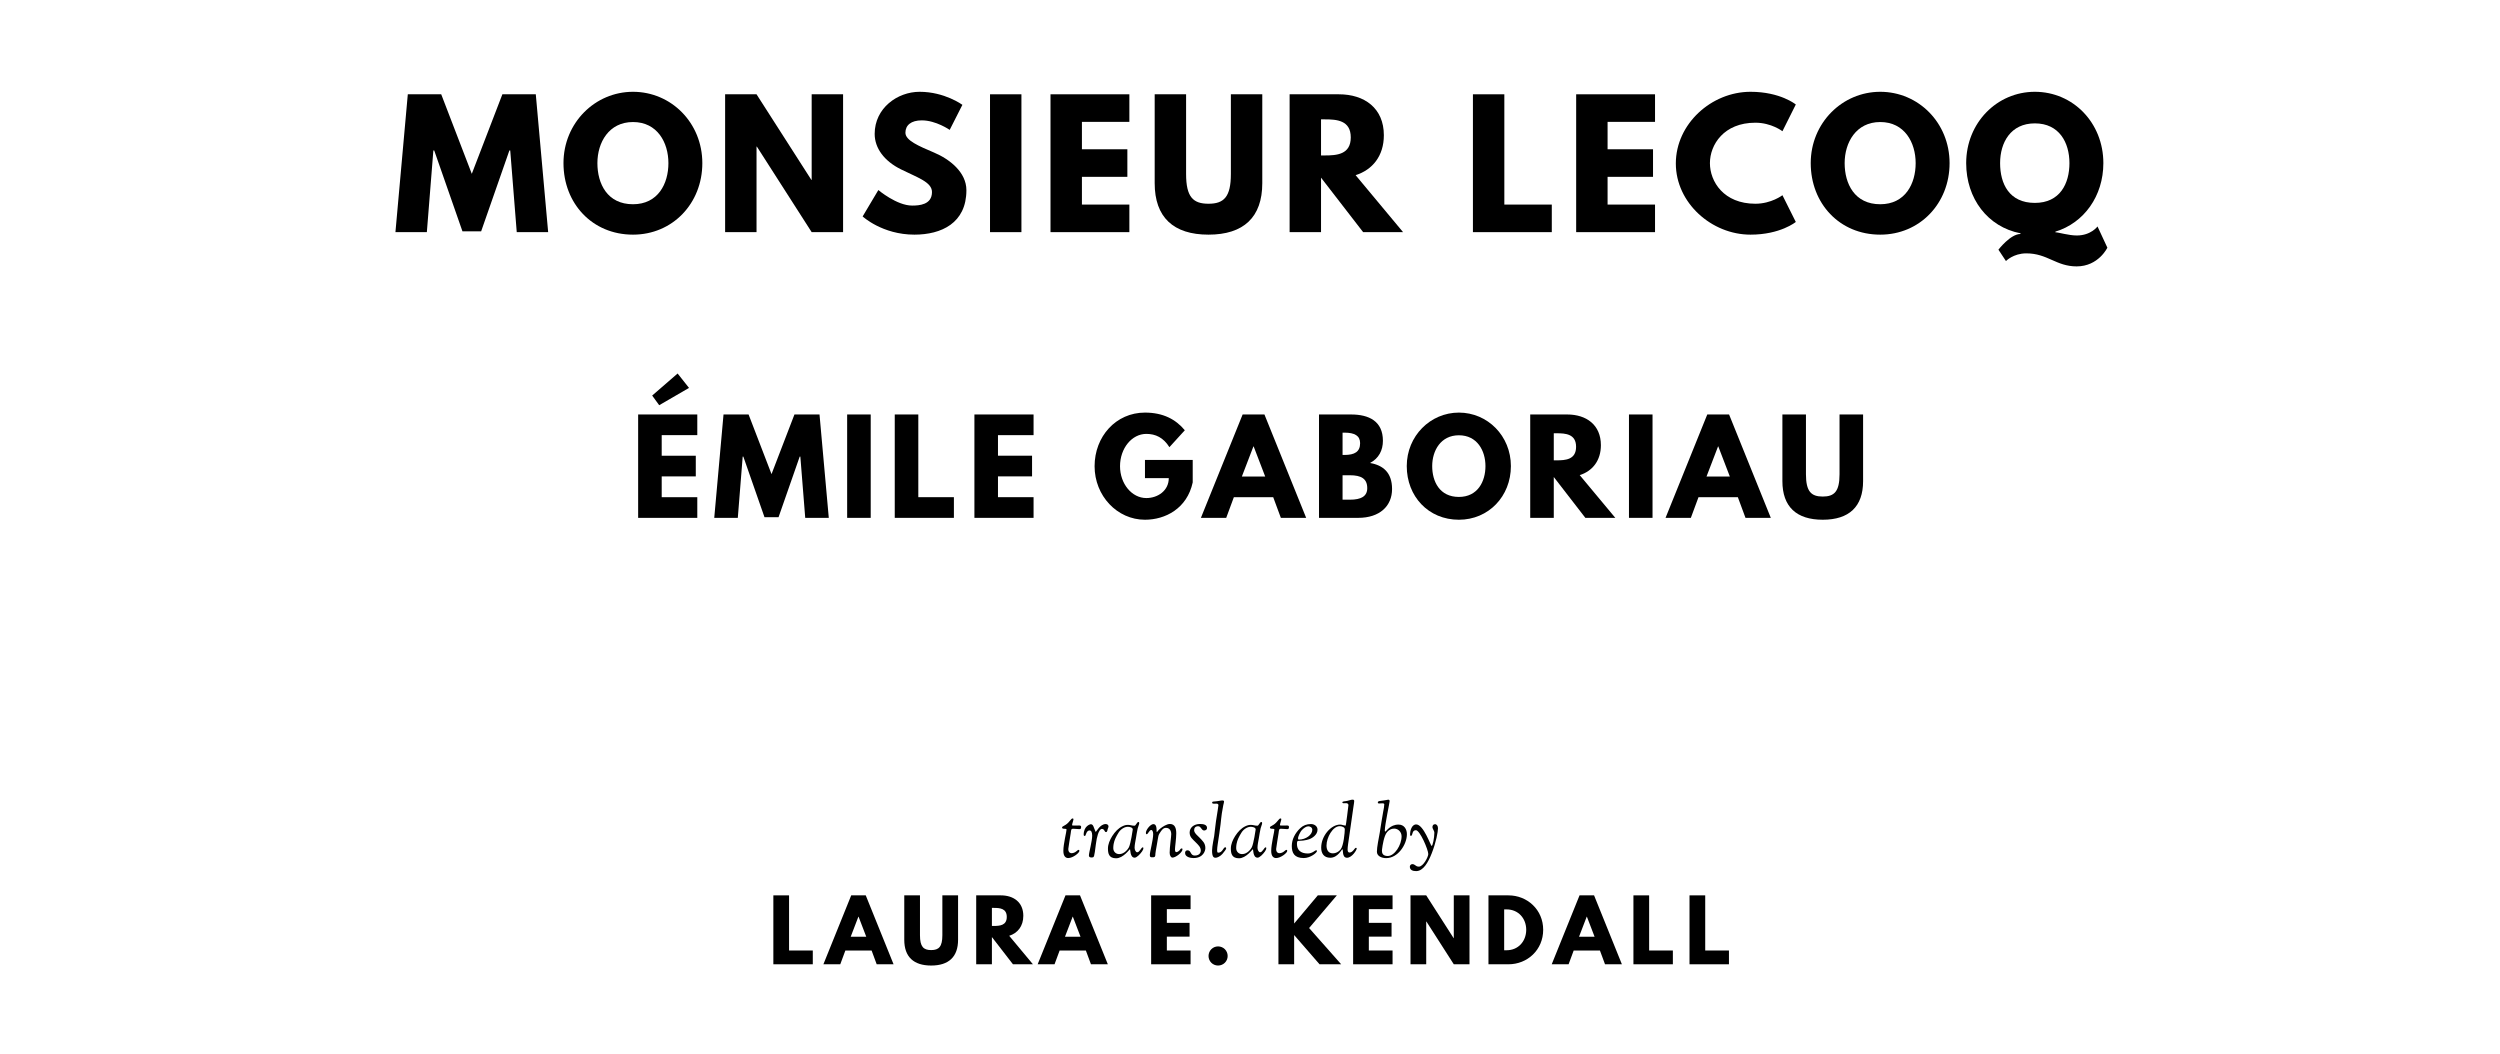
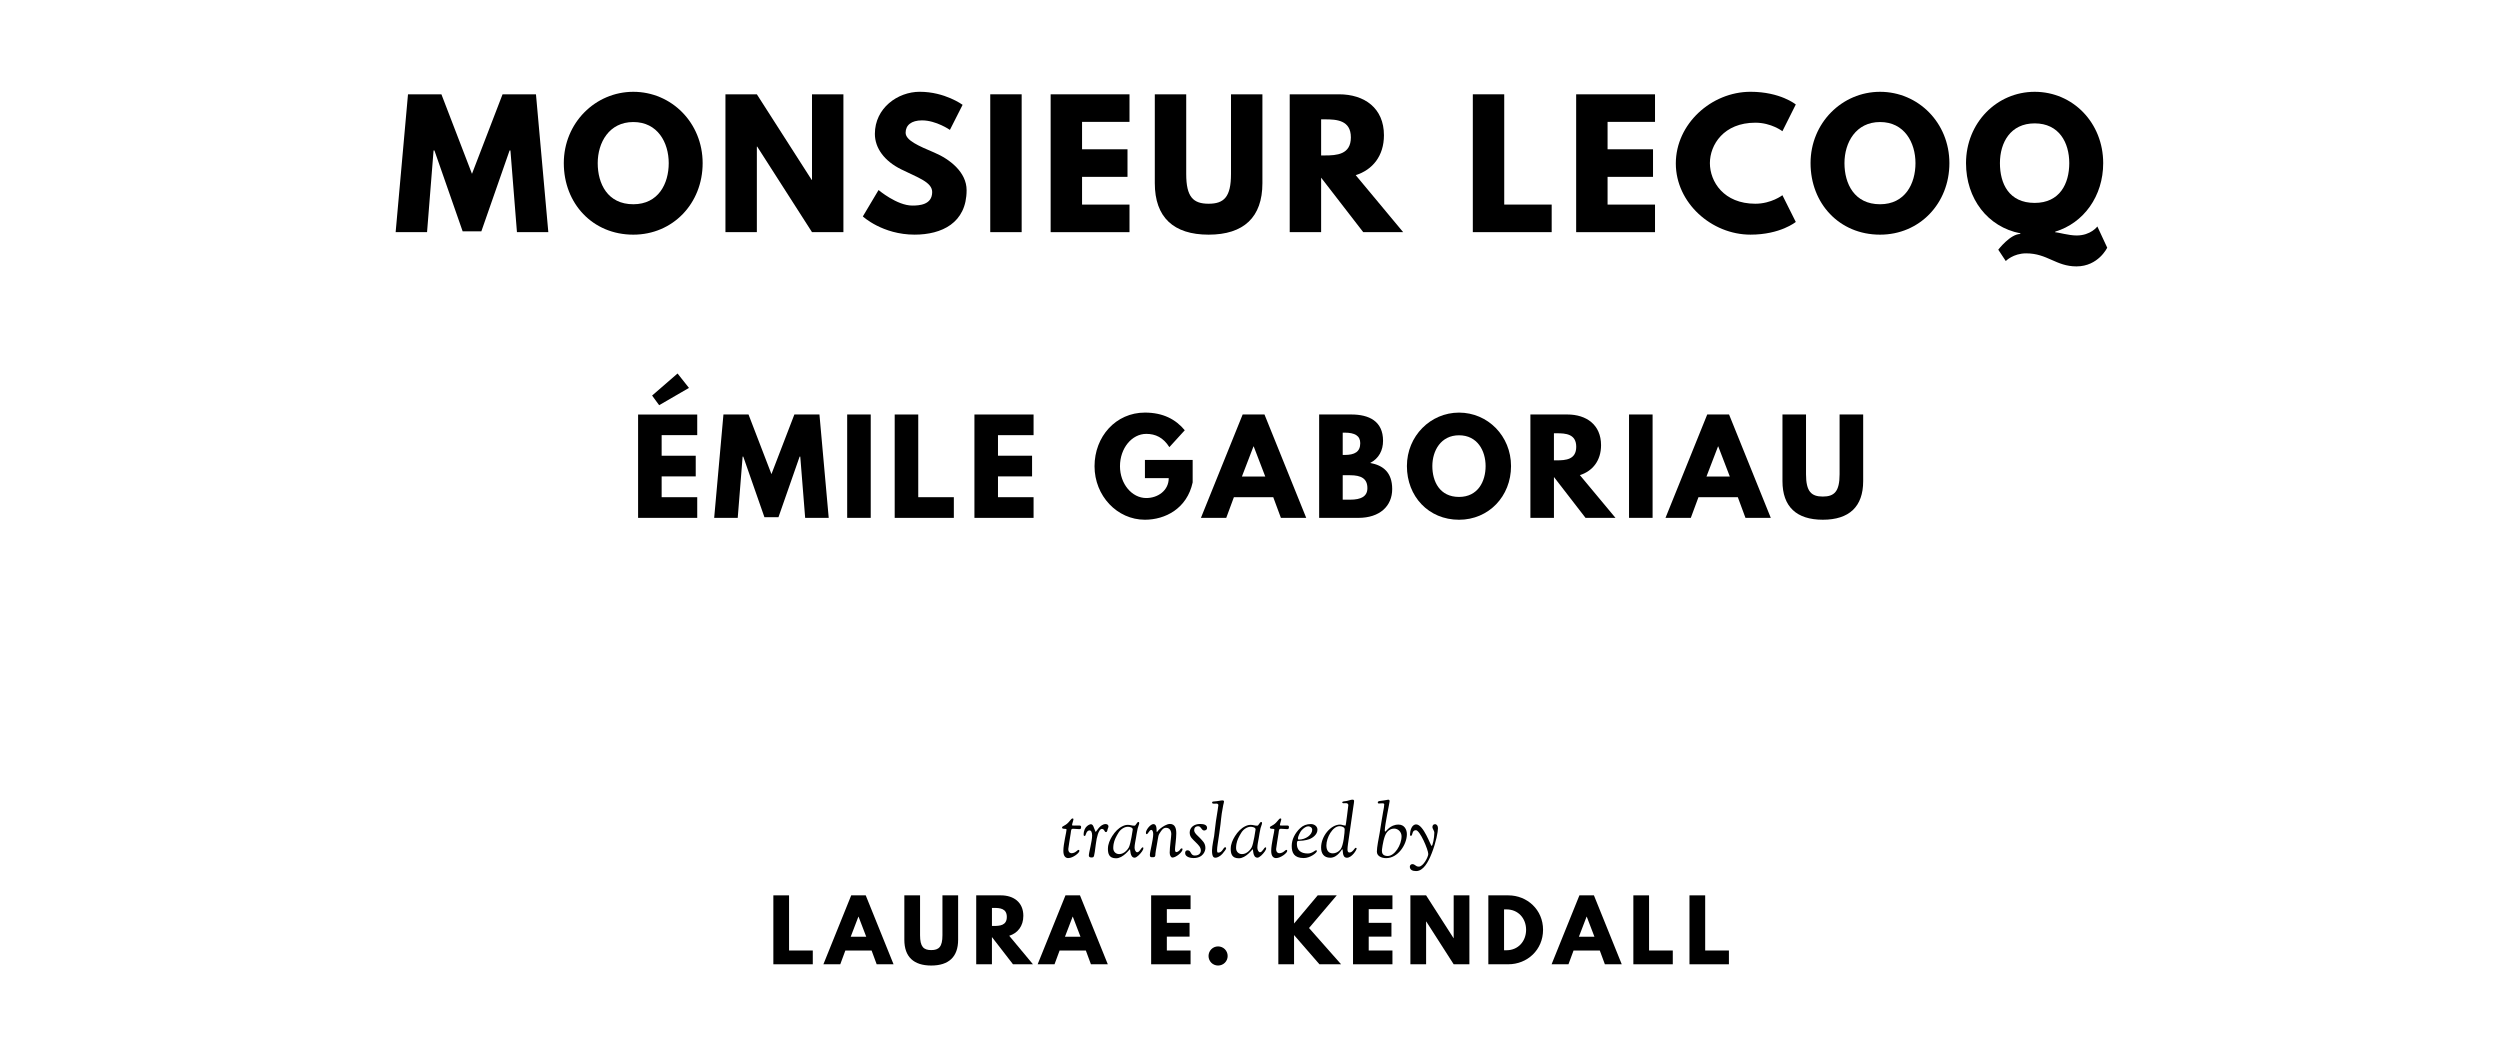
<svg xmlns="http://www.w3.org/2000/svg" version="1.1" viewBox="0 0 1400 590">
  <g aria-label="MONSIEUR LECOQ">
-     <path d="m 289.376,130 h 17.591 L 300.042,52.807 H 281.329 L 264.206,97.345 247.083,52.807 H 228.37 L 221.446,130 h 17.591 l 3.649,-45.754 h 0.468 l 15.813,45.287 h 10.48 l 15.813,-45.287 h 0.468 z" />
-     <path d="m 315.551,91.357 c 0,22.55 16.094,40.047 38.924,40.047 22.175,0 38.83,-17.497 38.83,-40.047 0,-22.55 -17.404,-39.953 -38.83,-39.953 -21.24,0 -38.924,17.404 -38.924,39.953 z m 18.994,0 c 0,-11.509 6.363,-23.018 19.93,-23.018 13.661,0 19.836,11.509 19.836,23.018 0,11.509 -5.801,23.018 -19.836,23.018 -14.409,0 -19.93,-11.509 -19.93,-23.018 z" />
-     <path d="m 423.658,82.094 h 0.187 L 454.535,130 h 17.591 V 52.807 h -17.591 v 47.906 h -0.187 L 423.658,52.807 H 406.067 V 130 h 17.591 z" />
-     <path d="m 514.987,51.404 c -12.444,0 -25.17,9.17 -25.17,23.579 0,8.047 5.427,15.251 14.69,19.836 9.17,4.585 17.404,7.111 17.404,12.725 0,7.205 -7.298,7.579 -11.134,7.579 -8.608,0 -18.901,-8.702 -18.901,-8.702 l -8.795,14.784 c 0,0 10.947,10.199 29.006,10.199 15.064,0 29.099,-6.456 29.099,-24.889 0,-10.105 -9.45,-17.404 -18.058,-21.053 -8.795,-3.743 -16.094,-6.83 -16.094,-11.135 0,-4.211 3.181,-6.924 9.17,-6.924 7.953,0 15.626,5.333 15.626,5.333 l 7.111,-14.035 c 0,0 -9.918,-7.298 -23.953,-7.298 z" />
-     <path d="M 571.999,52.807 H 554.408 V 130 h 17.591 z" />
-     <path d="M 632.446,52.807 H 588.282 V 130 H 632.446 V 114.561 H 605.873 V 99.029 h 25.45 V 83.591 H 605.873 V 68.246 h 26.573 z" />
-     <path d="m 706.88,52.807 h -17.591 v 44.632 c 0,12.912 -3.93,16.655 -12.538,16.655 -8.608,0 -12.538,-3.743 -12.538,-16.655 v -44.632 h -17.591 v 49.778 c 0,19.088 10.48,28.819 30.129,28.819 19.649,0 30.129,-9.731 30.129,-28.819 z" />
-     <path d="M 722.186,52.807 V 130 h 17.591 V 99.497 L 763.355,130 h 22.363 l -26.573,-31.906 c 9.45,-2.994 15.813,-10.76 15.813,-22.363 0,-15.158 -10.854,-22.924 -25.17,-22.924 z m 17.591,34.246 V 66.842 h 2.058 c 6.643,0 14.597,0.468 14.597,10.105 0,9.637 -7.953,10.105 -14.597,10.105 z" />
-     <path d="M 842.43,52.807 H 824.839 V 130 h 44.164 v -15.439 h -26.573 z" />
-     <path d="M 926.817,52.807 H 882.653 V 130 h 44.164 v -15.439 h -26.573 V 99.029 h 25.45 V 83.591 H 900.244 V 68.246 h 26.573 z" />
-     <path d="m 983.006,114.094 c -17.684,0 -25.45,-12.351 -25.45,-22.737 0,-10.292 7.766,-22.643 25.45,-22.643 8.982,0 15.158,4.772 15.158,4.772 l 7.485,-14.971 c 0,0 -8.608,-7.111 -25.357,-7.111 -21.895,0 -41.825,17.965 -41.825,40.14 0,22.082 20.023,39.86 41.825,39.86 16.749,0 25.357,-7.111 25.357,-7.111 l -7.485,-14.971 c 0,0 -6.175,4.772 -15.158,4.772 z" />
-     <path d="m 1014.009,91.357 c 0,22.55 16.093,40.047 38.924,40.047 22.175,0 38.831,-17.497 38.831,-40.047 0,-22.55 -17.404,-39.953 -38.831,-39.953 -21.24,0 -38.924,17.404 -38.924,39.953 z m 18.994,0 c 0,-11.509 6.363,-23.018 19.93,-23.018 13.661,0 19.836,11.509 19.836,23.018 0,11.509 -5.801,23.018 -19.836,23.018 -14.409,0 -19.93,-11.509 -19.93,-23.018 z" />
-     <path d="m 1123.332,146.187 c 0,0 4.117,-4.304 11.415,-4.304 11.883,0 16.655,7.298 28.164,7.298 12.257,0 17.216,-10.48 17.216,-10.48 l -5.52,-11.883 c 0,0 -3.649,5.053 -11.602,5.053 -4.585,0 -10.199,-1.778 -11.977,-1.778 v -0.374 c 16,-4.865 26.854,-19.93 26.854,-38.363 0,-22.55 -16.936,-39.953 -38.363,-39.953 -21.24,0 -38.456,17.404 -38.456,39.953 0,19.836 12.07,35.743 30.409,39.298 v 0.374 c -5.614,0 -12.351,8.795 -12.351,8.795 z m -3.275,-54.83 c 0,-11.509 5.895,-22.269 19.462,-22.269 13.661,0 19.369,10.76 19.369,22.269 0,11.509 -5.333,22.269 -19.369,22.269 -14.409,0 -19.462,-10.76 -19.462,-22.269 z" />
+     <path d="M289.49,130.00l-3.65-45.75l-0.47,0.00l-15.81,45.29l-10.48,0.00l-15.81-45.29l-0.47,0.00l-3.65,45.75l-17.59,0.00l6.92-77.19l18.71,0.00l17.12,44.54l17.12-44.54l18.71,0.00l6.92,77.19l-17.59,0.00z" />
+     <path d="M315.73,91.36c0.00-22.55,17.68-39.95,38.92-39.95c21.43,0.00,38.83,17.40,38.83,39.95s-16.65,40.05-38.83,40.05c-22.83,0.00-38.92-17.50-38.92-40.05z  M334.72,91.36c0.00,11.51,5.52,23.02,19.93,23.02c14.04,0.00,19.84-11.51,19.84-23.02s-6.18-23.02-19.84-23.02c-13.57,0.00-19.93,11.51-19.93,23.02z" />
+     <path d="M423.84,82.09l0.00,47.91l-17.59,0.00l0.00-77.19l17.59,0.00l30.69,47.91l0.19,0.00l0.00-47.91l17.59,0.00l0.00,77.19l-17.59,0.00l-30.69-47.91l-0.19,0.00z" />
+     <path d="M515.11,51.40c14.04,0.00,23.95,7.30,23.95,7.30l-7.11,14.04s-7.67-5.33-15.63-5.33c-5.99,0.00-9.17,2.71-9.17,6.92c0.00,4.30,7.30,7.39,16.09,11.13c8.61,3.65,18.06,10.95,18.06,21.05c0.00,18.43-14.04,24.89-29.10,24.89c-18.06,0.00-29.01-10.20-29.01-10.20l8.80-14.78s10.29,8.70,18.90,8.70c3.84,0.00,11.13-0.37,11.13-7.58c0.00-5.61-8.23-8.14-17.40-12.73c-9.26-4.58-14.69-11.79-14.69-19.84c0.00-14.41,12.73-23.58,25.17-23.58z" />
+     <path d="M572.13,52.81l0.00,77.19l-17.59,0.00l0.00-77.19l17.59,0.00z" />
+     <path d="M632.52,52.81l0.00,15.44l-26.57,0.00l0.00,15.35l25.45,0.00l0.00,15.44l-25.45,0.00l0.00,15.53l26.57,0.00l0.00,15.44l-44.16,0.00l0.00-77.19l44.16,0.00z" />
+     <path d="M706.95,52.81l0.00,49.78c0.00,19.09-10.48,28.82-30.13,28.82s-30.13-9.73-30.13-28.82l0.00-49.78l17.59,0.00l0.00,44.63c0.00,12.91,3.93,16.65,12.54,16.65s12.54-3.74,12.54-16.65l0.00-44.63l17.59,0.00z" />
+     <path d="M722.24,52.81l27.60,0.00c14.32,0.00,25.17,7.77,25.17,22.92c0.00,11.60-6.36,19.37-15.81,22.36l26.57,31.91l-22.36,0.00l-23.58-30.50l0.00,30.50l-17.59,0.00l0.00-77.19z  M739.83,87.05l2.06,0.00c6.64,0.00,14.60-0.47,14.60-10.11s-7.95-10.11-14.60-10.11l-2.06,0.00l0.00,20.21z" />
+     <path d="M842.37,52.81l0.00,61.75l26.57,0.00l0.00,15.44l-44.16,0.00l0.00-77.19l17.59,0.00z" />
+     <path d="M926.81,52.81l0.00,15.44l-26.57,0.00l0.00,15.35l25.45,0.00l0.00,15.44l-25.45,0.00l0.00,15.53l26.57,0.00l0.00,15.44l-44.16,0.00l0.00-77.19l44.16,0.00z" />
+     <path d="M982.99,114.09c8.98,0.00,15.16-4.77,15.16-4.77l7.49,14.97s-8.61,7.11-25.36,7.11c-21.80,0.00-41.82-17.78-41.82-39.86c0.00-22.18,19.93-40.14,41.82-40.14c16.75,0.00,25.36,7.11,25.36,7.11l-7.49,14.97s-6.18-4.77-15.16-4.77c-17.68,0.00-25.45,12.35-25.45,22.64c0.00,10.39,7.77,22.74,25.45,22.74z" />
+     <path d="M1013.91,91.36c0.00-22.55,17.68-39.95,38.92-39.95c21.43,0.00,38.83,17.40,38.83,39.95s-16.65,40.05-38.83,40.05c-22.83,0.00-38.92-17.50-38.92-40.05z  M1032.90,91.36c0.00,11.51,5.52,23.02,19.93,23.02c14.04,0.00,19.84-11.51,19.84-23.02s-6.18-23.02-19.84-23.02c-13.57,0.00-19.93,11.51-19.93,23.02z" />
+     <path d="M1123.24,146.19l-4.21-6.36s6.74-8.80,12.35-8.80l0.00-0.37c-18.34-3.56-30.41-19.46-30.41-39.30c0.00-22.55,17.22-39.95,38.46-39.95c21.43,0.00,38.36,17.40,38.36,39.95c0.00,18.43-10.85,33.50-26.85,38.36l0.00,0.37c1.78,0.00,7.39,1.78,11.98,1.78c7.95,0.00,11.60-5.05,11.60-5.05l5.52,11.88s-4.96,10.48-17.22,10.48c-11.51,0.00-16.28-7.30-28.16-7.30c-7.30,0.00-11.42,4.30-11.42,4.30z  M1119.96,91.36c0.00,11.51,5.05,22.27,19.46,22.27c14.04,0.00,19.37-10.76,19.37-22.27s-5.71-22.27-19.37-22.27c-13.57,0.00-19.46,10.76-19.46,22.27z" />
  </g>
  <g aria-label="ÉMILE GABORIAU">
-     <path d="m 365.22,221.509 3.93,5.404 16.702,-9.684 -6.386,-8.07 z m 25.263,10.596 H 357.36 V 290 h 33.123 v -11.579 h -19.93 v -11.649 h 19.088 v -11.579 h -19.088 v -11.509 h 19.93 z" />
-     <path d="m 450.927,290 h 13.193 l -5.193,-57.895 H 444.892 l -12.842,33.404 -12.842,-33.404 H 405.173 L 399.98,290 h 13.193 l 2.737,-34.316 h 0.351 l 11.86,33.965 h 7.86 l 11.86,-33.965 h 0.351 z" />
-     <path d="M 487.598,232.105 H 474.405 V 290 h 13.193 z" />
-     <path d="M 514.254,232.105 H 501.061 V 290 h 33.123 v -11.579 h -19.93 z" />
-     <path d="M 578.794,232.105 H 545.672 V 290 h 33.123 v -11.579 h -19.93 v -11.649 h 19.088 v -11.579 h -19.088 v -11.509 h 19.93 z" />
-     <path d="m 667.918,257.579 h -26.737 v 10.175 h 13.333 c 0,7.088 -6.246,11.158 -12.561,11.158 -8.14,0 -14.737,-8 -14.737,-17.825 0,-10.035 6.596,-18.105 14.737,-18.105 5.123,0 9.544,2.035 12.912,7.439 l 8.632,-9.474 c -5.053,-6.105 -12.14,-9.895 -22.316,-9.895 -16.281,0 -28.211,13.404 -28.211,30.035 0,16.561 12.632,29.965 28.211,29.965 11.368,0 23.579,-6.246 26.737,-20.912 z" />
-     <path d="M 708.085,232.105 H 695.874 L 672.506,290 h 14.175 l 4.281,-11.579 h 22.035 L 717.278,290 h 14.175 z m 0.421,34.737 H 695.453 L 701.91,250 h 0.14 z" />
-     <path d="M 738.643,232.105 V 290 h 21.965 c 12,0 18.947,-6.596 18.947,-16.14 0,-9.333 -5.123,-13.333 -12.351,-14.596 4.912,-2.526 7.228,-7.088 7.228,-12.421 0,-11.018 -7.86,-14.737 -17.825,-14.737 z m 13.193,22.667 V 242.281 h 1.053 c 5.754,0 8.772,1.754 8.772,5.895 0,4.842 -3.088,6.596 -8.772,6.596 z m 0,25.053 v -13.684 h 4.14 c 6.246,0 9.684,1.895 9.684,7.228 0,4.561 -3.439,6.456 -9.684,6.456 z" />
-     <path d="m 787.785,261.018 c 0,16.912 12.07,30.035 29.193,30.035 16.632,0 29.123,-13.123 29.123,-30.035 0,-16.912 -13.053,-29.965 -29.123,-29.965 -15.93,0 -29.193,13.053 -29.193,29.965 z m 14.246,0 c 0,-8.632 4.772,-17.263 14.947,-17.263 10.246,0 14.877,8.632 14.877,17.263 0,8.632 -4.351,17.263 -14.877,17.263 -10.807,0 -14.947,-8.632 -14.947,-17.263 z" />
-     <path d="M 856.922,232.105 V 290 h 13.193 V 267.123 L 887.799,290 h 16.772 L 884.641,266.07 c 7.088,-2.246 11.86,-8.07 11.86,-16.772 0,-11.368 -8.14,-17.193 -18.877,-17.193 z m 13.193,25.684 v -15.158 h 1.544 c 4.982,0 10.947,0.351 10.947,7.579 0,7.228 -5.965,7.579 -10.947,7.579 z" />
-     <path d="M 925.416,232.105 H 912.223 V 290 h 13.193 z" />
-     <path d="M 968.282,232.105 H 956.072 L 932.703,290 h 14.175 l 4.281,-11.579 h 22.035 L 977.475,290 h 14.175 z m 0.421,34.737 H 955.651 L 962.107,250 h 0.14 z" />
-     <path d="m 1043.332,232.105 h -13.193 v 33.474 c 0,9.684 -2.947,12.491 -9.403,12.491 -6.456,0 -9.403,-2.807 -9.403,-12.491 v -33.474 h -13.193 v 37.333 c 0,14.316 7.86,21.614 22.597,21.614 14.737,0 22.596,-7.298 22.596,-21.614 z" />
+     <path d="M365.18,221.51l14.25-12.35l6.39,8.07l-16.70,9.68z  M390.45,232.11l0.00,11.58l-19.93,0.00l0.00,11.51l19.09,0.00l0.00,11.58l-19.09,0.00l0.00,11.65l19.93,0.00l0.00,11.58l-33.12,0.00l0.00-57.89l33.12,0.00z" />
+     <path d="M450.89,290.00l-2.74-34.32l-0.35,0.00l-11.86,33.96l-7.86,0.00l-11.86-33.96l-0.35,0.00l-2.74,34.32l-13.19,0.00l5.19-57.89l14.04,0.00l12.84,33.40l12.84-33.40l14.04,0.00l5.19,57.89l-13.19,0.00z" />
+     <path d="M487.61,232.11l0.00,57.89l-13.19,0.00l0.00-57.89l13.19,0.00z" />
+     <path d="M514.22,232.11l0.00,46.32l19.93,0.00l0.00,11.58l-33.12,0.00l0.00-57.89l13.19,0.00z" />
+     <path d="M578.80,232.11l0.00,11.58l-19.93,0.00l0.00,11.51l19.09,0.00l0.00,11.58l-19.09,0.00l0.00,11.65l19.93,0.00l0.00,11.58l-33.12,0.00l0.00-57.89l33.12,0.00z" />
+     <path d="M667.89,257.58l0.00,12.56c-3.16,14.67-15.37,20.91-26.74,20.91c-15.58,0.00-28.21-13.40-28.21-29.96c0.00-16.63,11.93-30.04,28.21-30.04c10.18,0.00,17.26,3.79,22.32,9.89l-8.63,9.47c-3.37-5.40-7.79-7.44-12.91-7.44c-8.14,0.00-14.74,8.07-14.74,18.11c0.00,9.82,6.60,17.82,14.74,17.82c6.32,0.00,12.56-4.07,12.56-11.16l-13.33,0.00l0.00-10.18l26.74,0.00z" />
+     <path d="M708.11,232.11l23.37,57.89l-14.18,0.00l-4.28-11.58l-22.04,0.00l-4.28,11.58l-14.18,0.00l23.37-57.89l12.21,0.00z  M708.54,266.84l-6.46-16.84l-0.14,0.00l-6.46,16.84l13.05,0.00z" />
+     <path d="M738.73,232.11l17.96,0.00c9.96,0.00,17.82,3.72,17.82,14.74c0.00,5.33-2.32,9.89-7.23,12.42c7.23,1.26,12.35,5.26,12.35,14.60c0.00,9.54-6.95,16.14-18.95,16.14l-21.96,0.00l0.00-57.89z  M751.92,254.77l1.05,0.00c5.68,0.00,8.77-1.75,8.77-6.60c0.00-4.14-3.02-5.89-8.77-5.89l-1.05,0.00l0.00,12.49z  M751.92,279.82l4.14,0.00c6.25,0.00,9.68-1.89,9.68-6.46c0.00-5.33-3.44-7.23-9.68-7.23l-4.14,0.00l0.00,13.68z" />
+     <path d="M787.87,261.02c0.00-16.91,13.26-29.96,29.19-29.96c16.07,0.00,29.12,13.05,29.12,29.96s-12.49,30.04-29.12,30.04c-17.12,0.00-29.19-13.12-29.19-30.04z  M802.11,261.02c0.00,8.63,4.14,17.26,14.95,17.26c10.53,0.00,14.88-8.63,14.88-17.26s-4.63-17.26-14.88-17.26c-10.18,0.00-14.95,8.63-14.95,17.26z" />
+     <path d="M857.01,232.11l20.70,0.00c10.74,0.00,18.88,5.82,18.88,17.19c0.00,8.70-4.77,14.53-11.86,16.77l19.93,23.93l-16.77,0.00l-17.68-22.88l0.00,22.88l-13.19,0.00l0.00-57.89z  M870.20,257.79l1.54,0.00c4.98,0.00,10.95-0.35,10.95-7.58s-5.96-7.58-10.95-7.58l-1.54,0.00l0.00,15.16z" />
+     <path d="M925.45,232.11l0.00,57.89l-13.19,0.00l0.00-57.89l13.19,0.00z" />
+     <path d="M968.27,232.11l23.37,57.89l-14.18,0.00l-4.28-11.58l-22.04,0.00l-4.28,11.58l-14.18,0.00l23.37-57.89l12.21,0.00z  M968.69,266.84l-6.46-16.84l-0.14,0.00l-6.46,16.84l13.05,0.00z" />
+     <path d="M1043.38,232.11l0.00,37.33c0.00,14.32-7.86,21.61-22.60,21.61s-22.60-7.30-22.60-21.61l0.00-37.33l13.19,0.00l0.00,33.47c0.00,9.68,2.95,12.49,9.40,12.49s9.40-2.81,9.40-12.49l0.00-33.47l13.19,0.00z" />
  </g>
  <g aria-label="translated by">
-     <path d="m 594.755,463.422 c 0,1.19 2.508,0.255 2.508,1.148 0,1.148 -1.785,8.034 -1.785,11.945 0,3.316 1.573,3.996 2.721,3.996 2.635,0 6.249,-2.891 6.249,-3.996 0,-0.595 -0.34,-0.595 -0.468,-0.595 -0.68,0 -1.658,1.87 -3.996,1.87 -0.17,0 -1.743,-0.085 -1.743,-2.338 0,-0.68 0.978,-6.206 1.36,-8.842 0.255,-1.743 0.128,-2.508 1.36,-2.508 0.935,0 2.763,0.213 3.443,0.213 0.765,0 1.02,-0.255 1.02,-1.233 0,-0.51 -0.213,-0.808 -1.105,-0.808 -0.468,0 -0.808,0.043 -2.465,0.043 -1.403,0 -1.488,-0.043 -1.488,-0.298 0,-0.638 0.765,-2.635 0.765,-3.188 0,-0.383 -0.213,-0.51 -0.425,-0.51 -0.68,0 -0.765,0.553 -2.465,2.338 -1.87,1.955 -3.486,1.913 -3.486,2.763 z" />
-     <path d="m 606.863,467.418 c 0,0.595 0.34,0.723 0.51,0.723 0.213,0 0.34,-0.128 0.468,-0.255 0.255,-0.298 0.595,-2.848 2.338,-2.848 0.765,0 1.445,0.765 1.445,2.891 0,3.188 -1.828,9.437 -1.828,11.137 0,1.02 0.85,1.105 1.275,1.105 h 0.213 c 1.53,0 1.445,0 2.38,-7.226 l 0.213,-1.403 c 0.213,-1.785 1.275,-7.354 3.188,-7.354 1.53,0 1.36,1.785 2.295,1.785 0.765,0 0.85,-1.318 0.935,-1.615 0.128,-0.468 0.468,-1.02 0.468,-1.573 0,-0.595 -0.468,-1.318 -1.573,-1.318 -3.146,0 -5.271,4.378 -5.569,4.378 -0.085,0 -0.128,-0.043 -1.19,-2.806 -0.255,-0.68 -0.68,-1.488 -1.573,-1.488 -0.383,0 -3.996,1.02 -3.996,5.866 z" />
-     <path d="m 620.454,475.154 c 0,2.763 0.51,5.484 4.548,5.484 4.038,0 7.566,-5.101 7.779,-5.101 0.298,0 -0.085,4.761 2.635,4.761 1.148,0 3.061,-1.955 4.123,-3.486 0.553,-0.765 0.765,-1.403 0.765,-1.828 0,-0.17 -0.043,-0.468 -0.383,-0.468 -0.808,0 -1.7,2.763 -3.103,2.763 -0.808,0 -1.445,-1.403 -1.445,-2.508 0,-1.615 0.425,-3.571 0.765,-5.441 0.34,-1.913 0.595,-3.868 0.978,-5.441 0.298,-1.233 0.85,-2.253 0.85,-2.933 0,-0.468 -0.213,-0.638 -0.468,-0.638 -0.85,0 -1.36,2.083 -2.21,2.083 -1.403,0 -2.295,-0.468 -3.613,-0.468 -1.105,0 -1.955,0.213 -3.103,0.765 -2.253,1.063 -4.208,3.103 -5.739,5.526 -1.318,2.125 -2.38,4.548 -2.38,6.929 z m 2.976,-0.255 c 0,-0.765 0.085,-1.53 0.213,-2.295 0.383,-2.21 1.403,-4.123 2.635,-6.164 1.275,-2.168 3.528,-3.443 5.271,-3.443 0.893,0 2.806,0.298 2.806,1.488 0,0.128 -1.148,7.949 -2.168,9.989 -0.383,0.765 -2.38,3.826 -5.441,3.826 -1.785,0 -3.316,-1.275 -3.316,-3.401 z" />
-     <path d="m 641.7,466.355 c 0,0.468 0.085,0.808 0.383,0.808 0.935,0 1.403,-2.38 2.721,-2.38 0.425,0 0.978,0.85 0.978,2.338 0,3.273 -1.87,9.862 -1.87,11.647 0,1.233 0.34,1.318 1.488,1.318 1.105,0 1.445,-0.17 1.573,-1.105 0.085,-0.595 -0.213,-0.085 0.85,-5.824 1.02,-5.484 0.51,-5.101 2.338,-7.694 0.978,-1.403 1.785,-1.87 2.763,-1.87 2.763,0 2.976,2.806 2.976,3.486 0,1.573 -0.893,7.269 -0.893,10.499 0,1.488 0.723,2.678 1.573,2.678 1.87,0 5.611,-2.976 5.611,-4.633 0,-0.255 -0.085,-0.51 -0.383,-0.51 -0.638,0 -0.808,0.51 -1.318,1.148 0,0 -0.978,0.935 -1.7,0.935 -0.468,0 -0.808,-0.34 -0.808,-1.53 0,-1.445 0.723,-5.951 0.723,-8.927 0,-2.678 -0.595,-5.313 -3.571,-5.313 -1.785,0 -4.038,1.53 -5.186,2.423 -1.573,1.19 -1.87,2.125 -2.125,2.125 -0.383,0 0.51,-4.463 -1.955,-4.463 -1.615,0 -4.166,3.188 -4.166,4.846 z" />
-     <path d="m 663.651,477.705 c 0,2.253 3.061,2.806 4.718,2.806 5.441,0 6.631,-4.038 6.631,-5.569 0,-2.848 -1.615,-4.038 -2.933,-5.526 -1.02,-1.105 -3.358,-2.848 -3.358,-4.463 0,-1.275 0.638,-2.253 2.253,-2.253 1.658,0 1.828,2.38 3.358,2.38 0.213,0 1.615,-0.128 1.615,-1.445 0,-1.658 -1.658,-2.21 -3.953,-2.21 -3.316,0 -5.781,1.955 -5.781,4.803 0,2.55 1.615,3.656 3.316,5.399 1.53,1.53 2.933,2.763 2.933,4.761 0,0.51 -0.298,2.721 -3.401,2.721 -2.593,0 -1.87,-2.933 -4.038,-2.933 -0.51,0 -1.36,0.213 -1.36,1.53 z" />
-     <path d="m 678.75,476.344 c 0,3.996 1.233,3.996 2.083,3.996 0.808,0 2.593,-0.85 3.698,-2.125 1.02,-1.19 2.125,-2.635 2.125,-3.061 0,-0.425 -0.213,-0.68 -0.51,-0.68 -1.105,0 -1.53,3.018 -3.868,3.018 -0.553,0 -0.68,-0.213 -0.68,-1.658 0,-1.445 0.51,-4.123 1.233,-9.139 1.36,-9.139 0.638,-7.566 2.21,-15.813 0.128,-0.808 0.425,-1.36 0.425,-1.955 0,-0.425 -0.213,-0.68 -0.893,-0.68 -1.105,0 -2.04,0.425 -5.143,0.638 -0.553,0.043 -0.638,0.383 -0.638,0.595 0,0.468 0.383,0.595 1.233,0.595 0.51,0 0.595,-0.043 1.233,-0.043 0.638,0 1.063,0.34 1.063,0.85 0,0.51 -0.638,4.336 -1.36,8.927 -0.425,2.721 -0.638,5.739 -1.02,8.417 -0.085,0.68 -1.19,5.696 -1.19,8.119 z" />
-     <path d="m 689.28,475.154 c 0,2.763 0.51,5.484 4.548,5.484 4.038,0 7.566,-5.101 7.779,-5.101 0.298,0 -0.085,4.761 2.635,4.761 1.148,0 3.061,-1.955 4.123,-3.486 0.553,-0.765 0.765,-1.403 0.765,-1.828 0,-0.17 -0.043,-0.468 -0.383,-0.468 -0.808,0 -1.7,2.763 -3.103,2.763 -0.808,0 -1.445,-1.403 -1.445,-2.508 0,-1.615 0.425,-3.571 0.765,-5.441 0.34,-1.913 0.595,-3.868 0.978,-5.441 0.298,-1.233 0.85,-2.253 0.85,-2.933 0,-0.468 -0.213,-0.638 -0.468,-0.638 -0.85,0 -1.36,2.083 -2.21,2.083 -1.403,0 -2.295,-0.468 -3.613,-0.468 -1.105,0 -1.955,0.213 -3.103,0.765 -2.253,1.063 -4.208,3.103 -5.739,5.526 -1.318,2.125 -2.38,4.548 -2.38,6.929 z m 2.976,-0.255 c 0,-0.765 0.085,-1.53 0.213,-2.295 0.383,-2.21 1.403,-4.123 2.635,-6.164 1.275,-2.168 3.528,-3.443 5.271,-3.443 0.893,0 2.806,0.298 2.806,1.488 0,0.128 -1.148,7.949 -2.168,9.989 -0.383,0.765 -2.38,3.826 -5.441,3.826 -1.785,0 -3.316,-1.275 -3.316,-3.401 z" />
-     <path d="m 711.154,463.422 c 0,1.19 2.508,0.255 2.508,1.148 0,1.148 -1.785,8.034 -1.785,11.945 0,3.316 1.573,3.996 2.721,3.996 2.635,0 6.249,-2.891 6.249,-3.996 0,-0.595 -0.34,-0.595 -0.468,-0.595 -0.68,0 -1.658,1.87 -3.996,1.87 -0.17,0 -1.743,-0.085 -1.743,-2.338 0,-0.68 0.978,-6.206 1.36,-8.842 0.255,-1.743 0.128,-2.508 1.36,-2.508 0.935,0 2.763,0.213 3.443,0.213 0.765,0 1.02,-0.255 1.02,-1.233 0,-0.51 -0.213,-0.808 -1.105,-0.808 -0.468,0 -0.808,0.043 -2.465,0.043 -1.403,0 -1.488,-0.043 -1.488,-0.298 0,-0.638 0.765,-2.635 0.765,-3.188 0,-0.383 -0.213,-0.51 -0.425,-0.51 -0.68,0 -0.765,0.553 -2.465,2.338 -1.87,1.955 -3.486,1.913 -3.486,2.763 z" />
-     <path d="m 723.403,473.751 c 0,3.783 1.318,6.759 6.716,6.759 3.698,0 7.396,-2.976 7.396,-3.953 0,-0.255 -0.17,-0.425 -0.51,-0.425 -0.468,0 -2.168,1.828 -4.591,1.828 -4.208,0 -6.121,-2.125 -6.121,-5.314 0,-1.105 0.128,-1.743 0.723,-1.743 3.996,-0.043 6.291,-0.978 6.674,-1.148 0.808,-0.34 4.123,-2.083 4.123,-5.143 0,-1.87 -1.7,-3.146 -3.698,-3.146 -2.38,0 -4.336,0.765 -5.909,2.253 -2.933,2.721 -4.803,6.376 -4.803,10.032 z m 3.486,-4.421 c 0,-0.553 0.978,-3.273 2.253,-4.591 1.105,-1.148 2.423,-1.998 3.486,-1.998 0.723,0 2.253,0.383 2.253,1.998 0,2.678 -3.486,5.441 -7.609,5.441 -0.298,0 -0.383,-0.553 -0.383,-0.85 z" />
-     <path d="m 739.868,474.687 c 0,3.188 1.488,5.654 5.101,5.654 4.208,0 6.376,-4.761 6.759,-4.761 0.595,0 -0.383,4.761 2.593,4.761 2.763,0 5.441,-4.293 5.441,-5.186 0,-0.17 -0.128,-0.383 -0.468,-0.383 -0.68,0 -1.658,2.635 -3.528,2.635 -0.978,0 -1.105,-0.893 -1.105,-1.828 0,-1.275 0.425,-3.953 0.893,-7.184 2.38,-17.386 2.806,-18.746 2.806,-19.851 0,-0.383 -0.298,-0.723 -0.68,-0.723 -1.148,0 -0.893,0.085 -3.273,0.68 -1.19,0.298 -2.678,0.128 -2.678,0.85 0,0.298 0.255,0.468 0.68,0.468 0.043,0 1.02,-0.043 1.488,-0.043 0.638,0 1.233,0.425 1.233,1.063 0,0.298 -1.403,11.477 -1.53,11.477 -1.19,0 -2.04,-0.553 -3.146,-0.553 -5.058,0 -10.584,6.334 -10.584,12.922 z m 2.976,-1.19 c 0,-4.463 3.486,-10.84 7.396,-10.84 1.148,0 2.848,0.553 2.848,1.7 0,1.7 -0.638,9.182 -2.338,11.307 -1.105,1.403 -2.763,2.21 -4.293,2.21 -2.593,0 -3.613,-1.913 -3.613,-4.378 z" />
-     <path d="m 771.07,476.982 c 0,2.465 2.678,3.571 5.186,3.571 6.589,0 11.605,-7.609 11.605,-13.39 0,-2.763 -1.488,-5.399 -4.676,-5.399 -4.888,0 -6.886,3.953 -7.481,3.953 -0.085,0 -0.213,-0.34 -0.213,-0.638 0,-3.061 2.721,-15.728 2.721,-16.493 0,-0.468 -0.34,-0.765 -0.808,-0.765 -0.255,0 -1.02,0.255 -2.678,0.468 -1.955,0.255 -3.146,0.213 -3.146,1.063 0,0.595 0.34,0.595 0.808,0.595 0.638,0 1.105,-0.085 1.743,-0.085 0.85,0 1.063,0.298 1.063,0.51 0,1.02 -0.255,2.508 -0.638,4.336 -0.638,3.146 -1.148,7.269 -1.913,11.69 -0.595,3.443 -1.573,7.864 -1.573,10.584 z m 2.806,-0.51 c 0,-0.425 0.468,-4.973 1.7,-8.332 1.36,-3.698 4.123,-4.123 5.143,-4.123 2.338,0 4.166,1.955 4.166,4.336 0,4.888 -3.911,11.01 -7.736,11.01 -2.635,0 -3.273,-1.445 -3.273,-2.891 z" />
-     <path d="m 789.506,485.313 c 0,1.955 1.7,2.508 3.528,2.508 3.996,0 6.716,-4.846 8.714,-9.904 2.508,-6.334 3.528,-12.2 3.528,-14.113 0,-1.318 -0.723,-2.253 -1.658,-2.253 -1.02,0 -1.445,0.808 -1.445,1.573 0,1.148 1.063,1.998 1.063,3.231 0,2.848 -0.935,7.396 -1.53,7.396 -0.468,0 -4.506,-12.072 -8.629,-12.072 -2.593,0 -3.443,3.698 -3.443,5.484 0,0.723 0.17,0.935 0.425,0.935 1.275,0 0.383,-3.188 2.848,-3.188 2.253,0 6.929,10.967 6.929,13.348 0,1.615 -2.806,7.056 -5.271,7.056 -1.955,0 -1.998,-1.403 -3.698,-1.403 -0.723,0 -1.36,0.68 -1.36,1.403 z" />
+     <path d="M594.73,463.42c0.00-0.85,1.62-0.81,3.49-2.76c1.70-1.79,1.79-2.34,2.47-2.34c0.21,0.00,0.43,0.13,0.43,0.51c0.00,0.55-0.77,2.55-0.77,3.19c0.00,0.26,0.09,0.30,1.49,0.30c1.66,0.00,2.00-0.04,2.47-0.04c0.89,0.00,1.11,0.30,1.11,0.81c0.00,0.98-0.26,1.23-1.02,1.23c-0.68,0.00-2.51-0.21-3.44-0.21c-1.23,0.00-1.11,0.77-1.36,2.51c-0.38,2.64-1.36,8.16-1.36,8.84c0.00,2.25,1.57,2.34,1.74,2.34c2.34,0.00,3.32-1.87,4.00-1.87c0.13,0.00,0.47,0.00,0.47,0.60c0.00,1.11-3.61,4.00-6.25,4.00c-1.15,0.00-2.72-0.68-2.72-4.00c0.00-3.91,1.79-10.80,1.79-11.94c0.00-0.89-2.51,0.04-2.51-1.15z" />
+     <path d="M606.84,467.42c0.00-4.85,3.61-5.87,4.00-5.87c0.89,0.00,1.32,0.81,1.57,1.49c1.06,2.76,1.11,2.81,1.19,2.81c0.30,0.00,2.42-4.38,5.57-4.38c1.11,0.00,1.57,0.72,1.57,1.32c0.00,0.55-0.34,1.11-0.47,1.57c-0.09,0.30-0.17,1.62-0.94,1.62c-0.94,0.00-0.77-1.79-2.30-1.79c-1.91,0.00-2.98,5.57-3.19,7.35l-0.21,1.40c-0.94,7.23-0.85,7.23-2.38,7.23l-0.21,0.00c-0.43,0.00-1.28-0.09-1.28-1.11c0.00-1.70,1.83-7.95,1.83-11.14c0.00-2.13-0.68-2.89-1.45-2.89c-1.74,0.00-2.08,2.55-2.34,2.85c-0.13,0.13-0.26,0.26-0.47,0.26c-0.17,0.00-0.51-0.13-0.51-0.72z" />
+     <path d="M620.45,475.15c0.00-2.38,1.06-4.80,2.38-6.93c1.53-2.42,3.49-4.46,5.74-5.53c1.15-0.55,2.00-0.77,3.10-0.77c1.32,0.00,2.21,0.47,3.61,0.47c0.85,0.00,1.36-2.08,2.21-2.08c0.26,0.00,0.47,0.17,0.47,0.64c0.00,0.68-0.55,1.70-0.85,2.93c-0.38,1.57-0.64,3.53-0.98,5.44c-0.34,1.87-0.77,3.83-0.77,5.44c0.00,1.11,0.64,2.51,1.45,2.51c1.40,0.00,2.30-2.76,3.10-2.76c0.34,0.00,0.38,0.30,0.38,0.47c0.00,0.43-0.21,1.06-0.77,1.83c-1.06,1.53-2.98,3.49-4.12,3.49c-2.72,0.00-2.34-4.76-2.64-4.76c-0.21,0.00-3.74,5.10-7.78,5.10s-4.55-2.72-4.55-5.48z  M623.42,474.90c0.00,2.13,1.53,3.40,3.32,3.40c3.06,0.00,5.06-3.06,5.44-3.83c1.02-2.04,2.17-9.86,2.17-9.99c0.00-1.19-1.91-1.49-2.81-1.49c-1.74,0.00-4.00,1.28-5.27,3.44c-1.23,2.04-2.25,3.95-2.64,6.16c-0.13,0.77-0.21,1.53-0.21,2.30z" />
+     <path d="M641.70,466.35c0.00-1.66,2.55-4.85,4.17-4.85c2.47,0.00,1.57,4.46,1.96,4.46c0.26,0.00,0.55-0.94,2.13-2.13c1.15-0.89,3.40-2.42,5.19-2.42c2.98,0.00,3.57,2.64,3.57,5.31c0.00,2.98-0.72,7.48-0.72,8.93c0.00,1.19,0.34,1.53,0.81,1.53c0.72,0.00,1.70-0.94,1.70-0.94c0.51-0.64,0.68-1.15,1.32-1.15c0.30,0.00,0.38,0.26,0.38,0.51c0.00,1.66-3.74,4.63-5.61,4.63c-0.85,0.00-1.57-1.19-1.57-2.68c0.00-3.23,0.89-8.93,0.89-10.50c0.00-0.68-0.21-3.49-2.98-3.49c-0.98,0.00-1.79,0.47-2.76,1.87c-1.83,2.59-1.32,2.21-2.34,7.69c-1.06,5.74-0.77,5.23-0.85,5.82c-0.13,0.94-0.47,1.11-1.57,1.11c-1.15,0.00-1.49-0.09-1.49-1.32c0.00-1.79,1.87-8.37,1.87-11.65c0.00-1.49-0.55-2.34-0.98-2.34c-1.32,0.00-1.79,2.38-2.72,2.38c-0.30,0.00-0.38-0.34-0.38-0.81z" />
+     <path d="M663.68,477.70c0.00-1.32,0.85-1.53,1.36-1.53c2.17,0.00,1.45,2.93,4.04,2.93c3.10,0.00,3.40-2.21,3.40-2.72c0.00-2.00-1.40-3.23-2.93-4.76c-1.70-1.74-3.32-2.85-3.32-5.40c0.00-2.85,2.47-4.80,5.78-4.80c2.30,0.00,3.95,0.55,3.95,2.21c0.00,1.32-1.40,1.45-1.62,1.45c-1.53,0.00-1.70-2.38-3.36-2.38c-1.62,0.00-2.25,0.98-2.25,2.25c0.00,1.62,2.34,3.36,3.36,4.46c1.32,1.49,2.93,2.68,2.93,5.53c0.00,1.53-1.19,5.57-6.63,5.57c-1.66,0.00-4.72-0.55-4.72-2.81z" />
+     <path d="M678.72,476.34c0.00-2.42,1.11-7.44,1.19-8.12c0.38-2.68,0.60-5.70,1.02-8.42c0.72-4.59,1.36-8.42,1.36-8.93s-0.43-0.85-1.06-0.85s-0.72,0.04-1.23,0.04c-0.85,0.00-1.23-0.13-1.23-0.60c0.00-0.21,0.09-0.55,0.64-0.60c3.10-0.21,4.04-0.64,5.14-0.64c0.68,0.00,0.89,0.26,0.89,0.68c0.00,0.60-0.30,1.15-0.43,1.96c-1.57,8.25-0.85,6.67-2.21,15.81c-0.72,5.02-1.23,7.69-1.23,9.14s0.13,1.66,0.68,1.66c2.34,0.00,2.76-3.02,3.87-3.02c0.30,0.00,0.51,0.26,0.51,0.68s-1.11,1.87-2.13,3.06c-1.11,1.28-2.89,2.13-3.70,2.13c-0.85,0.00-2.08,0.00-2.08-4.00z" />
+     <path d="M689.22,475.15c0.00-2.38,1.06-4.80,2.38-6.93c1.53-2.42,3.49-4.46,5.74-5.53c1.15-0.55,2.00-0.77,3.10-0.77c1.32,0.00,2.21,0.47,3.61,0.47c0.85,0.00,1.36-2.08,2.21-2.08c0.26,0.00,0.47,0.17,0.47,0.64c0.00,0.68-0.55,1.70-0.85,2.93c-0.38,1.57-0.64,3.53-0.98,5.44c-0.34,1.87-0.77,3.83-0.77,5.44c0.00,1.11,0.64,2.51,1.45,2.51c1.40,0.00,2.30-2.76,3.10-2.76c0.34,0.00,0.38,0.30,0.38,0.47c0.00,0.43-0.21,1.06-0.77,1.83c-1.06,1.53-2.98,3.49-4.12,3.49c-2.72,0.00-2.34-4.76-2.64-4.76c-0.21,0.00-3.74,5.10-7.78,5.10s-4.55-2.72-4.55-5.48z  M692.20,474.90c0.00,2.13,1.53,3.40,3.32,3.40c3.06,0.00,5.06-3.06,5.44-3.83c1.02-2.04,2.17-9.86,2.17-9.99c0.00-1.19-1.91-1.49-2.81-1.49c-1.74,0.00-4.00,1.28-5.27,3.44c-1.23,2.04-2.25,3.95-2.64,6.16c-0.13,0.77-0.21,1.53-0.21,2.30z" />
+     <path d="M711.12,463.42c0.00-0.85,1.62-0.81,3.49-2.76c1.70-1.79,1.79-2.34,2.47-2.34c0.21,0.00,0.43,0.13,0.43,0.51c0.00,0.55-0.77,2.55-0.77,3.19c0.00,0.26,0.09,0.30,1.49,0.30c1.66,0.00,2.00-0.04,2.47-0.04c0.89,0.00,1.11,0.30,1.11,0.81c0.00,0.98-0.26,1.23-1.02,1.23c-0.68,0.00-2.51-0.21-3.44-0.21c-1.23,0.00-1.11,0.77-1.36,2.51c-0.38,2.64-1.36,8.16-1.36,8.84c0.00,2.25,1.57,2.34,1.74,2.34c2.34,0.00,3.32-1.87,4.00-1.87c0.13,0.00,0.47,0.00,0.47,0.60c0.00,1.11-3.61,4.00-6.25,4.00c-1.15,0.00-2.72-0.68-2.72-4.00c0.00-3.91,1.79-10.80,1.79-11.94c0.00-0.89-2.51,0.04-2.51-1.15z" />
+     <path d="M723.36,473.75c0.00-3.66,1.87-7.31,4.80-10.03c1.57-1.49,3.53-2.25,5.91-2.25c2.00,0.00,3.70,1.28,3.70,3.15c0.00,3.06-3.32,4.80-4.12,5.14c-0.38,0.17-2.68,1.11-6.67,1.15c-0.60,0.00-0.72,0.64-0.72,1.74c0.00,3.19,1.91,5.31,6.12,5.31c2.42,0.00,4.12-1.83,4.59-1.83c0.34,0.00,0.51,0.17,0.51,0.43c0.00,0.98-3.70,3.95-7.40,3.95c-5.40,0.00-6.72-2.98-6.72-6.76z  M726.84,469.33c0.00,0.30,0.09,0.85,0.38,0.85c4.12,0.00,7.61-2.76,7.61-5.44c0.00-1.62-1.53-2.00-2.25-2.00c-1.06,0.00-2.38,0.85-3.49,2.00c-1.28,1.32-2.25,4.04-2.25,4.59z" />
+     <path d="M739.81,474.69c0.00-6.59,5.53-12.92,10.58-12.92c1.11,0.00,1.96,0.55,3.15,0.55c0.13,0.00,1.53-11.18,1.53-11.48c0.00-0.64-0.60-1.06-1.23-1.06c-0.47,0.00-1.45,0.04-1.49,0.04c-0.43,0.00-0.68-0.17-0.68-0.47c0.00-0.72,1.49-0.55,2.68-0.85c2.38-0.60,2.13-0.68,3.27-0.68c0.38,0.00,0.68,0.34,0.68,0.72c0.00,1.11-0.43,2.47-2.81,19.85c-0.47,3.23-0.89,5.91-0.89,7.18c0.00,0.94,0.13,1.83,1.11,1.83c1.87,0.00,2.85-2.64,3.53-2.64c0.34,0.00,0.47,0.21,0.47,0.38c0.00,0.89-2.68,5.19-5.44,5.19c-2.98,0.00-2.00-4.76-2.59-4.76c-0.38,0.00-2.55,4.76-6.76,4.76c-3.61,0.00-5.10-2.47-5.10-5.65z  M742.78,473.50c0.00,2.47,1.02,4.38,3.61,4.38c1.53,0.00,3.19-0.81,4.29-2.21c1.70-2.13,2.34-9.61,2.34-11.31c0.00-1.15-1.70-1.70-2.85-1.70c-3.91,0.00-7.40,6.38-7.40,10.84z" />
+     <path d="M771.05,476.98c0.00-2.72,0.98-7.14,1.57-10.58c0.77-4.42,1.28-8.54,1.91-11.69c0.38-1.83,0.64-3.32,0.64-4.34c0.00-0.21-0.21-0.51-1.06-0.51c-0.64,0.00-1.11,0.09-1.74,0.09c-0.47,0.00-0.81,0.00-0.81-0.60c0.00-0.85,1.19-0.81,3.15-1.06c1.66-0.21,2.42-0.47,2.68-0.47c0.47,0.00,0.81,0.30,0.81,0.77c0.00,0.77-2.72,13.43-2.72,16.49c0.00,0.30,0.13,0.64,0.21,0.64c0.60,0.00,2.59-3.95,7.48-3.95c3.19,0.00,4.68,2.64,4.68,5.40c0.00,5.78-5.02,13.39-11.60,13.39c-2.51,0.00-5.19-1.11-5.19-3.57z  M773.86,476.47c0.00,1.45,0.64,2.89,3.27,2.89c3.83,0.00,7.74-6.12,7.74-11.01c0.00-2.38-1.83-4.34-4.17-4.34c-1.02,0.00-3.78,0.43-5.14,4.12c-1.23,3.36-1.70,7.91-1.70,8.33z" />
+     <path d="M789.50,485.31c0.00-0.72,0.64-1.40,1.36-1.40c1.70,0.00,1.74,1.40,3.70,1.40c2.47,0.00,5.27-5.44,5.27-7.06c0.00-2.38-4.68-13.35-6.93-13.35c-2.47,0.00-1.57,3.19-2.85,3.19c-0.26,0.00-0.43-0.21-0.43-0.94c0.00-1.79,0.85-5.48,3.44-5.48c4.12,0.00,8.16,12.07,8.63,12.07c0.60,0.00,1.53-4.55,1.53-7.40c0.00-1.23-1.06-2.08-1.06-3.23c0.00-0.77,0.43-1.57,1.45-1.57c0.94,0.00,1.66,0.94,1.66,2.25c0.00,1.91-1.02,7.78-3.53,14.11c-2.00,5.06-4.72,9.90-8.71,9.90c-1.83,0.00-3.53-0.55-3.53-2.51z" />
  </g>
  <g aria-label="LAURA E. KENDALL">
-     <path d="m 441.875,501.404 h -8.795 V 540 h 22.082 v -7.719 h -13.287 z" />
-     <path d="m 484.82,501.404 h -8.14 L 461.101,540 h 9.45 l 2.854,-7.719 h 14.69 l 2.854,7.719 h 9.45 z m 0.281,23.158 h -8.702 l 4.304,-11.228 h 0.094 z" />
-     <path d="m 536.519,501.404 h -8.795 v 22.316 c 0,6.456 -1.965,8.327 -6.269,8.327 -4.304,0 -6.269,-1.871 -6.269,-8.327 v -22.316 h -8.795 v 24.889 c 0,9.544 5.24,14.409 15.064,14.409 9.825,0 15.064,-4.865 15.064,-14.409 z" />
-     <path d="M 546.672,501.404 V 540 h 8.795 V 524.749 L 567.257,540 h 11.181 l -13.287,-15.953 c 4.725,-1.497 7.906,-5.38 7.906,-11.181 0,-7.579 -5.427,-11.462 -12.585,-11.462 z m 8.795,17.123 v -10.105 h 1.029 c 3.322,0 7.298,0.234 7.298,5.053 0,4.819 -3.977,5.053 -7.298,5.053 z" />
-     <path d="m 604.809,501.404 h -8.14 L 581.09,540 h 9.45 l 2.854,-7.719 H 608.084 L 610.938,540 h 9.45 z m 0.281,23.158 h -8.702 l 4.304,-11.228 h 0.094 z" />
-     <path d="M 666.722,501.404 H 644.64 V 540 h 22.082 v -7.719 h -13.287 v -7.766 h 12.725 v -7.719 h -12.725 v -7.673 h 13.287 z" />
-     <path d="m 682.111,529.988 c -2.947,0 -5.333,2.386 -5.333,5.38 0,2.947 2.386,5.333 5.333,5.333 2.994,0 5.38,-2.386 5.38,-5.333 0,-2.994 -2.386,-5.38 -5.38,-5.38 z" />
-     <path d="m 751.061,540 -17.965,-20.304 15.532,-18.292 h -10.667 l -13.24,15.766 v -15.766 h -8.795 V 540 h 8.795 V 523.626 L 738.944,540 Z" />
-     <path d="M 779.832,501.404 H 757.75 V 540 h 22.082 v -7.719 h -13.287 v -7.766 h 12.725 v -7.719 h -12.725 v -7.673 h 13.287 z" />
-     <path d="m 798.684,516.047 h 0.094 L 814.122,540 h 8.795 v -38.596 h -8.795 v 23.953 h -0.094 l -15.345,-23.953 h -8.795 V 540 h 8.795 z" />
-     <path d="M 833.54,501.404 V 540 h 11.181 c 10.62,0 19.462,-8.047 19.462,-19.322 0,-11.228 -8.889,-19.275 -19.462,-19.275 z m 8.795,30.737 v -22.877 h 1.357 c 6.55,0 10.994,5.006 10.994,11.462 -0.047,6.456 -4.491,11.415 -10.994,11.415 z" />
-     <path d="M 892.682,501.404 H 884.541 L 868.962,540 h 9.45 l 2.854,-7.719 H 895.957 L 898.81,540 h 9.45 z m 0.281,23.158 h -8.702 l 4.304,-11.228 h 0.094 z" />
-     <path d="m 923.516,501.404 h -8.795 V 540 h 22.082 v -7.719 h -13.287 z" />
-     <path d="m 954.923,501.404 h -8.795 V 540 h 22.082 v -7.719 h -13.287 z" />
+     <path d="M441.87,501.40l0.00,30.88l13.29,0.00l0.00,7.72l-22.08,0.00l0.00-38.60l8.80,0.00z" />
+     <path d="M484.81,501.40l15.58,38.60l-9.45,0.00l-2.85-7.72l-14.69,0.00l-2.85,7.72l-9.45,0.00l15.58-38.60l8.14,0.00z  M485.09,524.56l-4.30-11.23l-0.09,0.00l-4.30,11.23l8.70,0.00z" />
+     <path d="M536.55,501.40l0.00,24.89c0.00,9.54-5.24,14.41-15.06,14.41s-15.06-4.87-15.06-14.41l0.00-24.89l8.80,0.00l0.00,22.32c0.00,6.46,1.96,8.33,6.27,8.33s6.27-1.87,6.27-8.33l0.00-22.32l8.80,0.00z" />
+     <path d="M546.69,501.40l13.80,0.00c7.16,0.00,12.58,3.88,12.58,11.46c0.00,5.80-3.18,9.68-7.91,11.18l13.29,15.95l-11.18,0.00l-11.79-15.25l0.00,15.25l-8.80,0.00l0.00-38.60z  M555.49,518.53l1.03,0.00c3.32,0.00,7.30-0.23,7.30-5.05s-3.98-5.05-7.30-5.05l-1.03,0.00l0.00,10.11z" />
+     <path d="M604.79,501.40l15.58,38.60l-9.45,0.00l-2.85-7.72l-14.69,0.00l-2.85,7.72l-9.45,0.00l15.58-38.60l8.14,0.00z  M605.07,524.56l-4.30-11.23l-0.09,0.00l-4.30,11.23l8.70,0.00z" />
+     <path d="M666.72,501.40l0.00,7.72l-13.29,0.00l0.00,7.67l12.73,0.00l0.00,7.72l-12.73,0.00l0.00,7.77l13.29,0.00l0.00,7.72l-22.08,0.00l0.00-38.60l22.08,0.00z" />
+     <path d="M682.11,529.99c2.99,0.00,5.38,2.39,5.38,5.38c0.00,2.95-2.39,5.33-5.38,5.33c-2.95,0.00-5.33-2.39-5.33-5.33c0.00-2.99,2.39-5.38,5.33-5.38z" />
+     <path d="M751.01,540.00l-12.12,0.00l-14.22-16.37l0.00,16.37l-8.80,0.00l0.00-38.60l8.80,0.00l0.00,15.77l13.24-15.77l10.67,0.00l-15.53,18.29z" />
+     <path d="M779.77,501.40l0.00,7.72l-13.29,0.00l0.00,7.67l12.73,0.00l0.00,7.72l-12.73,0.00l0.00,7.77l13.29,0.00l0.00,7.72l-22.08,0.00l0.00-38.60l22.08,0.00z" />
+     <path d="M798.62,516.05l0.00,23.95l-8.80,0.00l0.00-38.60l8.80,0.00l15.35,23.95l0.09,0.00l0.00-23.95l8.80,0.00l0.00,38.60l-8.80,0.00l-15.35-23.95l-0.09,0.00z" />
+     <path d="M833.47,501.40l11.18,0.00c10.57,0.00,19.46,8.05,19.46,19.27c0.00,11.27-8.84,19.32-19.46,19.32l-11.18,0.00l0.00-38.60z  M842.27,532.14l1.36,0.00c6.50,0.00,10.95-4.96,10.99-11.42c0.00-6.46-4.44-11.46-10.99-11.46l-1.36,0.00l0.00,22.88z" />
+     <path d="M892.60,501.40l15.58,38.60l-9.45,0.00l-2.85-7.72l-14.69,0.00l-2.85,7.72l-9.45,0.00l15.58-38.60l8.14,0.00z  M892.88,524.56l-4.30-11.23l-0.09,0.00l-4.30,11.23l8.70,0.00z" />
+     <path d="M923.47,501.40l0.00,30.88l13.29,0.00l0.00,7.72l-22.08,0.00l0.00-38.60l8.80,0.00z" />
+     <path d="M954.90,501.40l0.00,30.88l13.29,0.00l0.00,7.72l-22.08,0.00l0.00-38.60l8.80,0.00z" />
  </g>
</svg>
